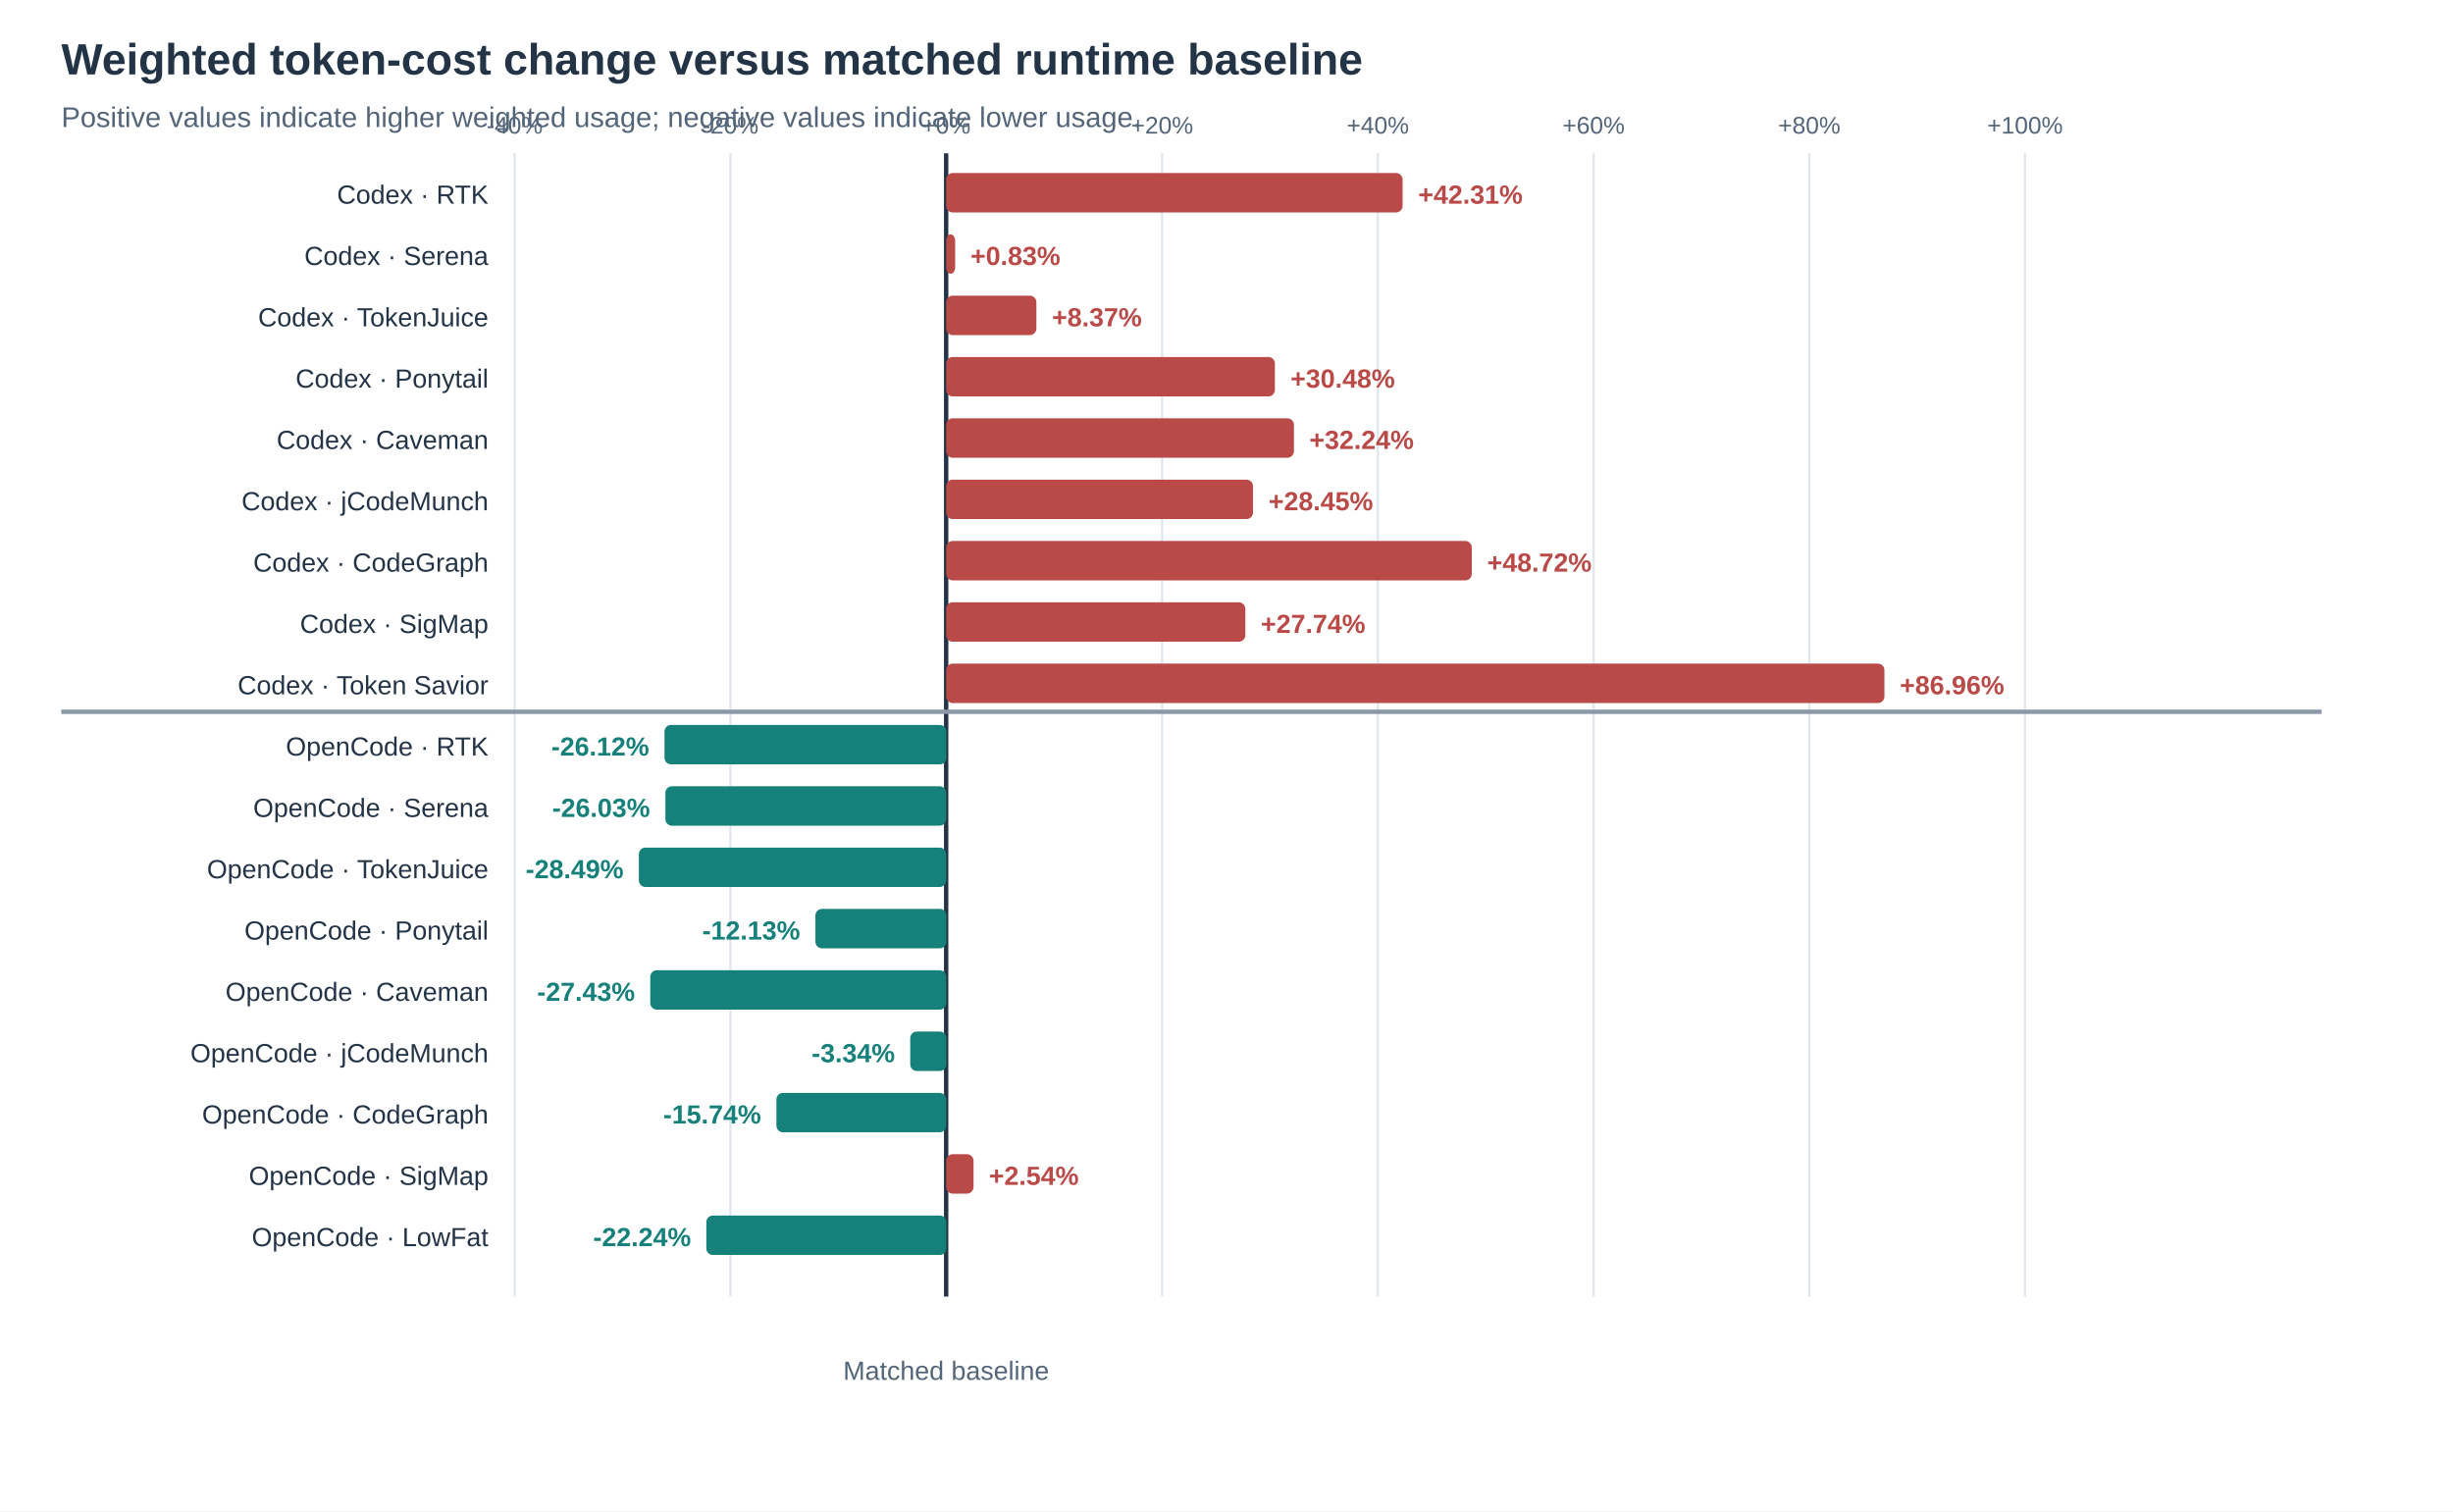
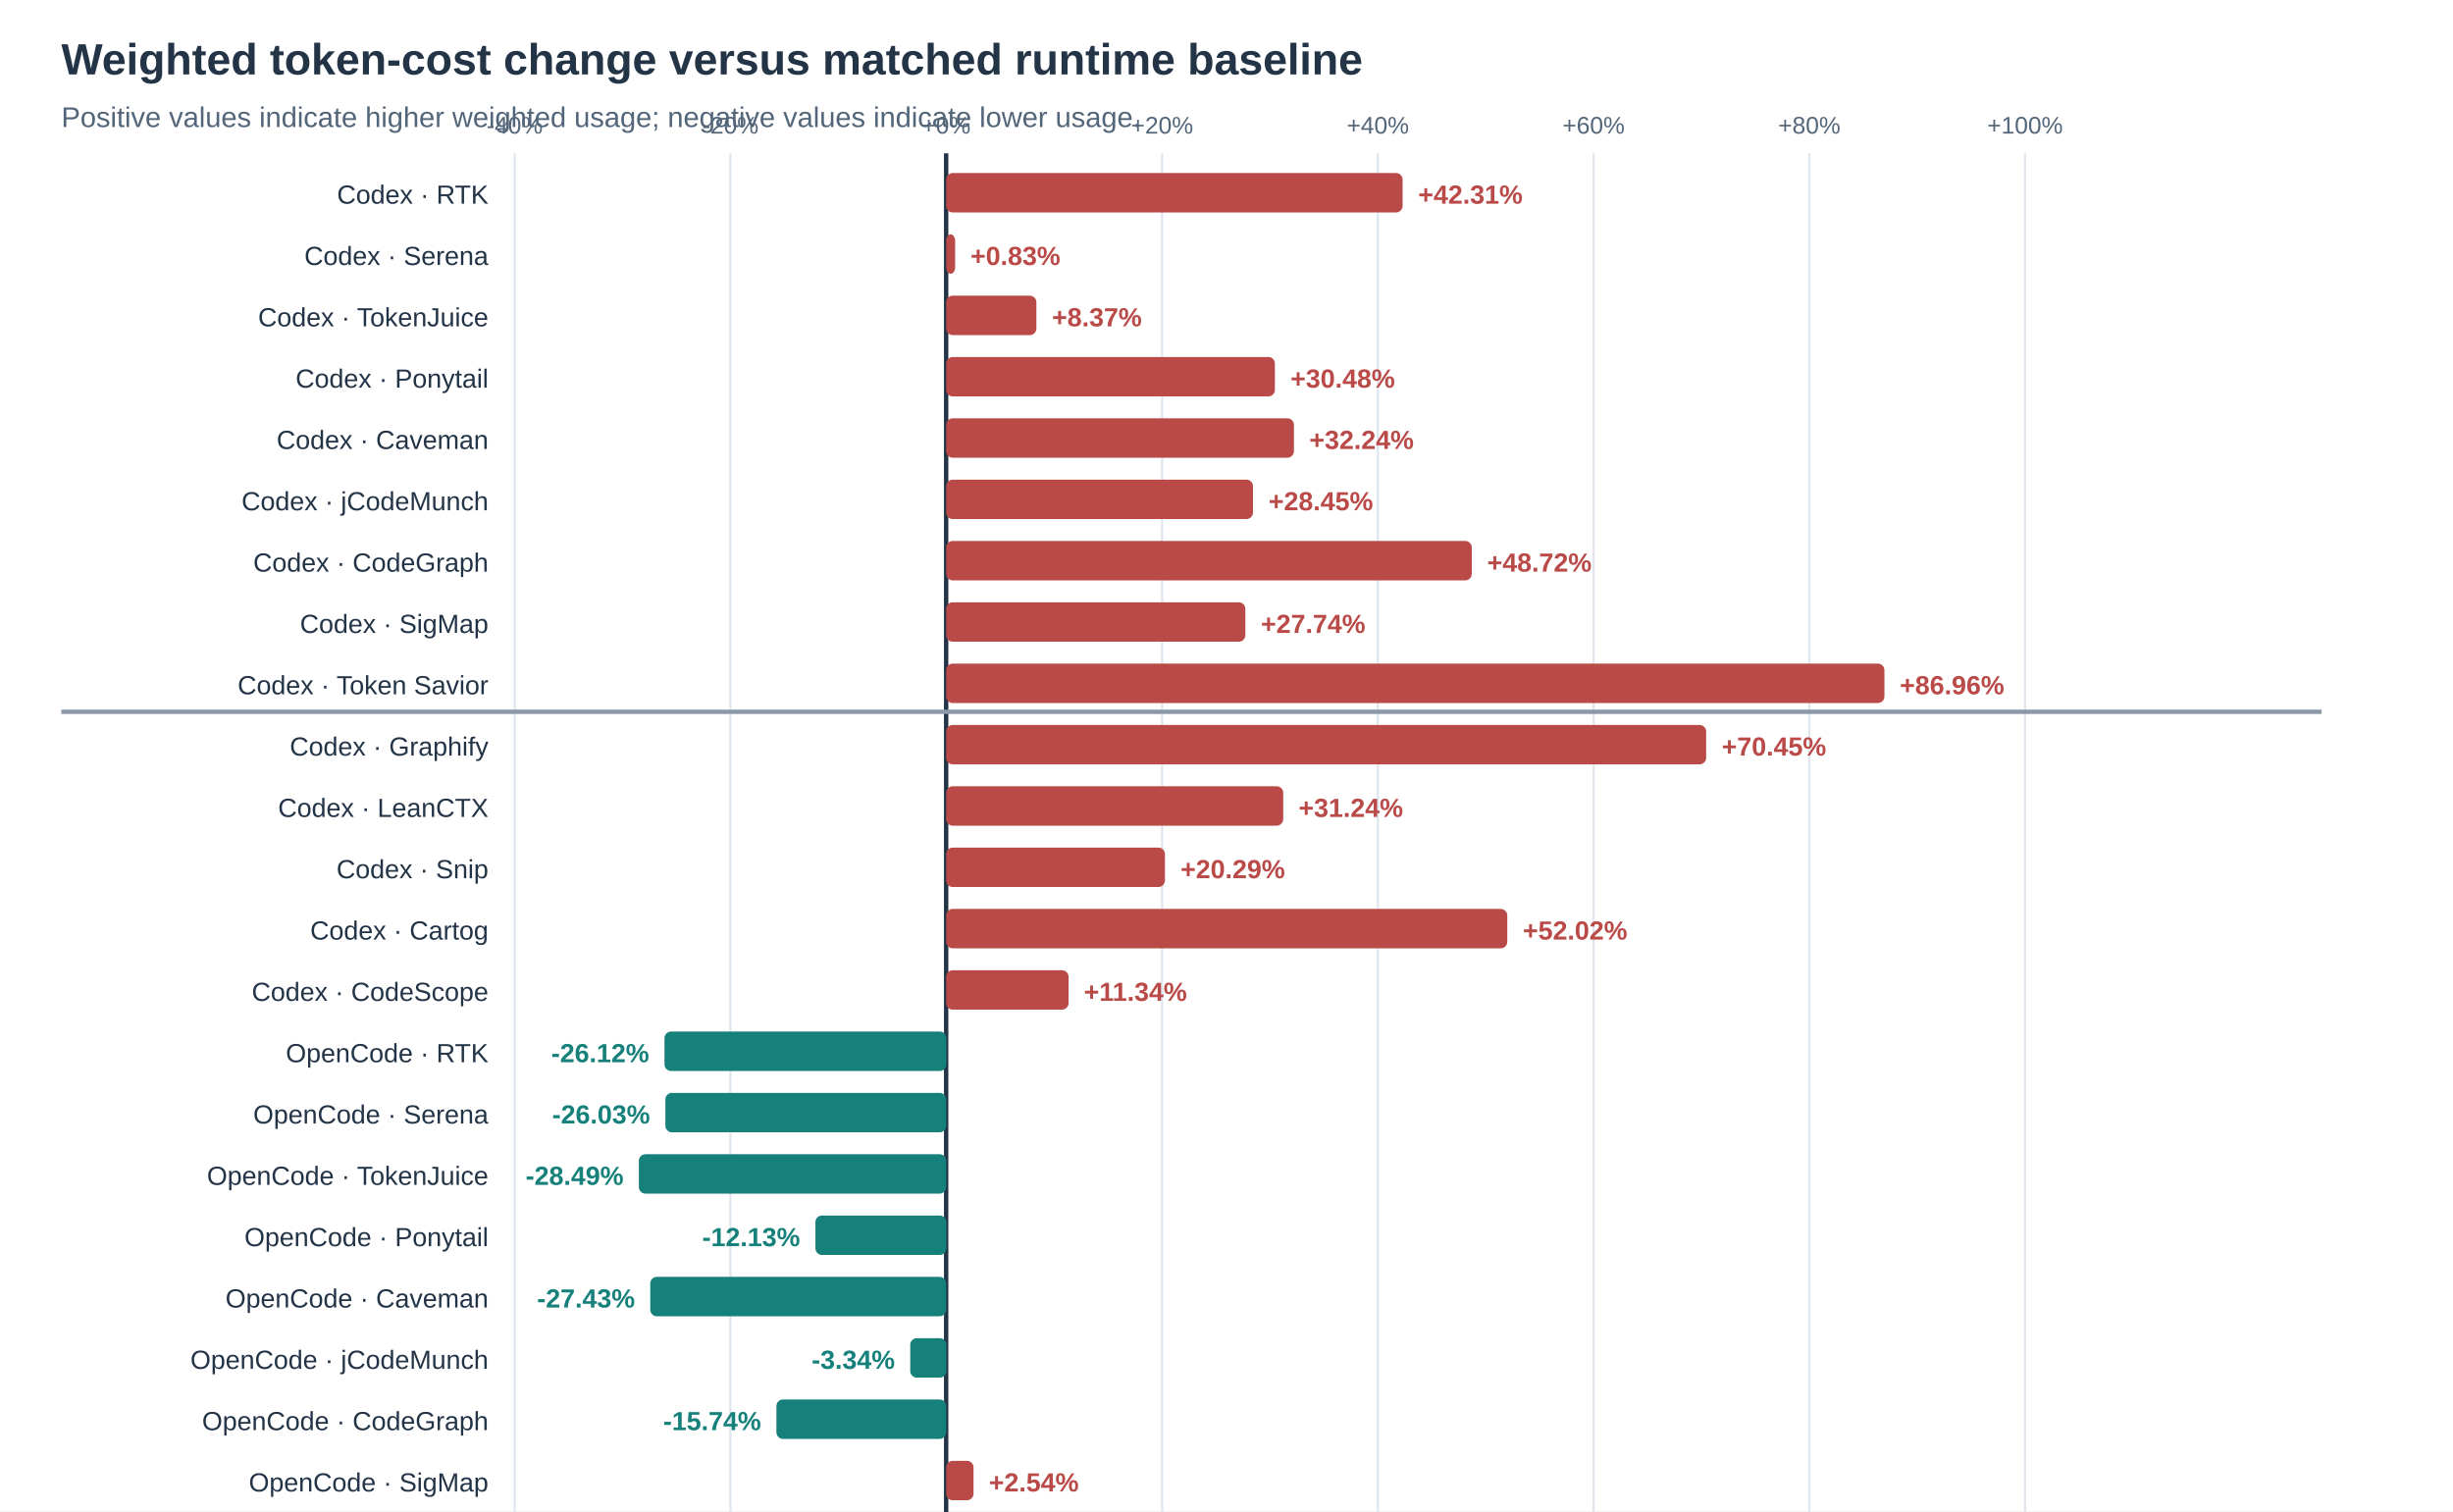
<svg xmlns="http://www.w3.org/2000/svg" width="1120" height="690" viewBox="0 0 1120 690">
  <rect width="100%" height="100%" fill="white" />
  <text x="28.0" y="34.0" font-family="Arial,Helvetica,sans-serif" font-size="20px" text-anchor="start" fill="#243447" font-weight="700">Weighted token-cost change versus matched runtime baseline</text>
  <text x="28.0" y="58.0" font-family="Arial,Helvetica,sans-serif" font-size="13px" text-anchor="start" fill="#536579" font-weight="400">Positive values indicate higher weighted usage; negative values indicate lower usage.</text>
-   <line x1="235.0" y1="70" x2="235.0" y2="592" stroke="#dfe6ee" stroke-width="1" />
+   <line x1="235.0" y1="70" x2="235.0" y2="732" stroke="#dfe6ee" stroke-width="1" />
  <text x="235.0" y="61.0" font-family="Arial,Helvetica,sans-serif" font-size="11px" text-anchor="middle" fill="#536579" font-weight="400">-40%</text>
-   <line x1="333.5" y1="70" x2="333.5" y2="592" stroke="#dfe6ee" stroke-width="1" />
+   <line x1="333.5" y1="70" x2="333.5" y2="732" stroke="#dfe6ee" stroke-width="1" />
  <text x="333.5" y="61.0" font-family="Arial,Helvetica,sans-serif" font-size="11px" text-anchor="middle" fill="#536579" font-weight="400">-20%</text>
-   <line x1="432.0" y1="70" x2="432.0" y2="592" stroke="#dfe6ee" stroke-width="1" />
+   <line x1="432.0" y1="70" x2="432.0" y2="732" stroke="#dfe6ee" stroke-width="1" />
  <text x="432.0" y="61.0" font-family="Arial,Helvetica,sans-serif" font-size="11px" text-anchor="middle" fill="#536579" font-weight="400">+0%</text>
-   <line x1="530.6" y1="70" x2="530.6" y2="592" stroke="#dfe6ee" stroke-width="1" />
+   <line x1="530.6" y1="70" x2="530.6" y2="732" stroke="#dfe6ee" stroke-width="1" />
  <text x="530.6" y="61.0" font-family="Arial,Helvetica,sans-serif" font-size="11px" text-anchor="middle" fill="#536579" font-weight="400">+20%</text>
-   <line x1="629.1" y1="70" x2="629.1" y2="592" stroke="#dfe6ee" stroke-width="1" />
+   <line x1="629.1" y1="70" x2="629.1" y2="732" stroke="#dfe6ee" stroke-width="1" />
  <text x="629.1" y="61.0" font-family="Arial,Helvetica,sans-serif" font-size="11px" text-anchor="middle" fill="#536579" font-weight="400">+40%</text>
-   <line x1="727.6" y1="70" x2="727.6" y2="592" stroke="#dfe6ee" stroke-width="1" />
+   <line x1="727.6" y1="70" x2="727.6" y2="732" stroke="#dfe6ee" stroke-width="1" />
  <text x="727.6" y="61.0" font-family="Arial,Helvetica,sans-serif" font-size="11px" text-anchor="middle" fill="#536579" font-weight="400">+60%</text>
-   <line x1="826.1" y1="70" x2="826.1" y2="592" stroke="#dfe6ee" stroke-width="1" />
+   <line x1="826.1" y1="70" x2="826.1" y2="732" stroke="#dfe6ee" stroke-width="1" />
  <text x="826.1" y="61.0" font-family="Arial,Helvetica,sans-serif" font-size="11px" text-anchor="middle" fill="#536579" font-weight="400">+80%</text>
-   <line x1="924.6" y1="70" x2="924.6" y2="592" stroke="#dfe6ee" stroke-width="1" />
+   <line x1="924.6" y1="70" x2="924.6" y2="732" stroke="#dfe6ee" stroke-width="1" />
  <text x="924.6" y="61.0" font-family="Arial,Helvetica,sans-serif" font-size="11px" text-anchor="middle" fill="#536579" font-weight="400">+100%</text>
-   <line x1="432.0" y1="70" x2="432.0" y2="592" stroke="#243447" stroke-width="2" />
+   <line x1="432.0" y1="70" x2="432.0" y2="732" stroke="#243447" stroke-width="2" />
  <text x="223.0" y="93.0" font-family="Arial,Helvetica,sans-serif" font-size="12px" text-anchor="end" fill="#243447" font-weight="400">Codex · RTK</text>
  <rect x="432.0" y="79" width="208.4" height="18" rx="3" fill="#b94a48" />
  <text x="647.5" y="93.0" font-family="Arial,Helvetica,sans-serif" font-size="12px" text-anchor="start" fill="#b94a48" font-weight="700">+42.31%</text>
  <text x="223.0" y="121.0" font-family="Arial,Helvetica,sans-serif" font-size="12px" text-anchor="end" fill="#243447" font-weight="400">Codex · Serena</text>
  <rect x="432.0" y="107" width="4.1" height="18" rx="3" fill="#b94a48" />
  <text x="443.1" y="121.0" font-family="Arial,Helvetica,sans-serif" font-size="12px" text-anchor="start" fill="#b94a48" font-weight="700">+0.83%</text>
  <text x="223.0" y="149.0" font-family="Arial,Helvetica,sans-serif" font-size="12px" text-anchor="end" fill="#243447" font-weight="400">Codex · TokenJuice</text>
  <rect x="432.0" y="135" width="41.2" height="18" rx="3" fill="#b94a48" />
  <text x="480.3" y="149.0" font-family="Arial,Helvetica,sans-serif" font-size="12px" text-anchor="start" fill="#b94a48" font-weight="700">+8.37%</text>
  <text x="223.0" y="177.0" font-family="Arial,Helvetica,sans-serif" font-size="12px" text-anchor="end" fill="#243447" font-weight="400">Codex · Ponytail</text>
  <rect x="432.0" y="163" width="150.1" height="18" rx="3" fill="#b94a48" />
  <text x="589.2" y="177.0" font-family="Arial,Helvetica,sans-serif" font-size="12px" text-anchor="start" fill="#b94a48" font-weight="700">+30.48%</text>
  <text x="223.0" y="205.0" font-family="Arial,Helvetica,sans-serif" font-size="12px" text-anchor="end" fill="#243447" font-weight="400">Codex · Caveman</text>
  <rect x="432.0" y="191" width="158.8" height="18" rx="3" fill="#b94a48" />
  <text x="597.8" y="205.0" font-family="Arial,Helvetica,sans-serif" font-size="12px" text-anchor="start" fill="#b94a48" font-weight="700">+32.24%</text>
  <text x="223.0" y="233.0" font-family="Arial,Helvetica,sans-serif" font-size="12px" text-anchor="end" fill="#243447" font-weight="400">Codex · jCodeMunch</text>
  <rect x="432.0" y="219" width="140.1" height="18" rx="3" fill="#b94a48" />
  <text x="579.2" y="233.0" font-family="Arial,Helvetica,sans-serif" font-size="12px" text-anchor="start" fill="#b94a48" font-weight="700">+28.45%</text>
  <text x="223.0" y="261.0" font-family="Arial,Helvetica,sans-serif" font-size="12px" text-anchor="end" fill="#243447" font-weight="400">Codex · CodeGraph</text>
  <rect x="432.0" y="247" width="240.0" height="18" rx="3" fill="#b94a48" />
  <text x="679.0" y="261.0" font-family="Arial,Helvetica,sans-serif" font-size="12px" text-anchor="start" fill="#b94a48" font-weight="700">+48.72%</text>
  <text x="223.0" y="289.0" font-family="Arial,Helvetica,sans-serif" font-size="12px" text-anchor="end" fill="#243447" font-weight="400">Codex · SigMap</text>
  <rect x="432.0" y="275" width="136.6" height="18" rx="3" fill="#b94a48" />
  <text x="575.7" y="289.0" font-family="Arial,Helvetica,sans-serif" font-size="12px" text-anchor="start" fill="#b94a48" font-weight="700">+27.74%</text>
  <text x="223.0" y="317.0" font-family="Arial,Helvetica,sans-serif" font-size="12px" text-anchor="end" fill="#243447" font-weight="400">Codex · Token Savior</text>
  <rect x="432.0" y="303" width="428.4" height="18" rx="3" fill="#b94a48" />
  <text x="867.4" y="317.0" font-family="Arial,Helvetica,sans-serif" font-size="12px" text-anchor="start" fill="#b94a48" font-weight="700">+86.96%</text>
  <line x1="28" y1="325" x2="1060" y2="325" stroke="#8b98a8" stroke-width="2" />
-   <text x="223.0" y="345.0" font-family="Arial,Helvetica,sans-serif" font-size="12px" text-anchor="end" fill="#243447" font-weight="400">OpenCode · RTK</text>
-   <rect x="303.4" y="331" width="128.7" height="18" rx="3" fill="#16807a" />
-   <text x="296.4" y="345.0" font-family="Arial,Helvetica,sans-serif" font-size="12px" text-anchor="end" fill="#16807a" font-weight="700">-26.12%</text>
-   <text x="223.0" y="373.0" font-family="Arial,Helvetica,sans-serif" font-size="12px" text-anchor="end" fill="#243447" font-weight="400">OpenCode · Serena</text>
-   <rect x="303.8" y="359" width="128.2" height="18" rx="3" fill="#16807a" />
-   <text x="296.8" y="373.0" font-family="Arial,Helvetica,sans-serif" font-size="12px" text-anchor="end" fill="#16807a" font-weight="700">-26.03%</text>
-   <text x="223.0" y="401.0" font-family="Arial,Helvetica,sans-serif" font-size="12px" text-anchor="end" fill="#243447" font-weight="400">OpenCode · TokenJuice</text>
-   <rect x="291.7" y="387" width="140.3" height="18" rx="3" fill="#16807a" />
-   <text x="284.7" y="401.0" font-family="Arial,Helvetica,sans-serif" font-size="12px" text-anchor="end" fill="#16807a" font-weight="700">-28.49%</text>
-   <text x="223.0" y="429.0" font-family="Arial,Helvetica,sans-serif" font-size="12px" text-anchor="end" fill="#243447" font-weight="400">OpenCode · Ponytail</text>
-   <rect x="372.3" y="415" width="59.8" height="18" rx="3" fill="#16807a" />
-   <text x="365.3" y="429.0" font-family="Arial,Helvetica,sans-serif" font-size="12px" text-anchor="end" fill="#16807a" font-weight="700">-12.13%</text>
-   <text x="223.0" y="457.0" font-family="Arial,Helvetica,sans-serif" font-size="12px" text-anchor="end" fill="#243447" font-weight="400">OpenCode · Caveman</text>
-   <rect x="296.9" y="443" width="135.1" height="18" rx="3" fill="#16807a" />
-   <text x="289.9" y="457.0" font-family="Arial,Helvetica,sans-serif" font-size="12px" text-anchor="end" fill="#16807a" font-weight="700">-27.43%</text>
-   <text x="223.0" y="485.0" font-family="Arial,Helvetica,sans-serif" font-size="12px" text-anchor="end" fill="#243447" font-weight="400">OpenCode · jCodeMunch</text>
-   <rect x="415.6" y="471" width="16.5" height="18" rx="3" fill="#16807a" />
-   <text x="408.6" y="485.0" font-family="Arial,Helvetica,sans-serif" font-size="12px" text-anchor="end" fill="#16807a" font-weight="700">-3.34%</text>
-   <text x="223.0" y="513.0" font-family="Arial,Helvetica,sans-serif" font-size="12px" text-anchor="end" fill="#243447" font-weight="400">OpenCode · CodeGraph</text>
-   <rect x="354.5" y="499" width="77.5" height="18" rx="3" fill="#16807a" />
-   <text x="347.5" y="513.0" font-family="Arial,Helvetica,sans-serif" font-size="12px" text-anchor="end" fill="#16807a" font-weight="700">-15.74%</text>
-   <text x="223.0" y="541.0" font-family="Arial,Helvetica,sans-serif" font-size="12px" text-anchor="end" fill="#243447" font-weight="400">OpenCode · SigMap</text>
-   <rect x="432.0" y="527" width="12.5" height="18" rx="3" fill="#b94a48" />
-   <text x="451.5" y="541.0" font-family="Arial,Helvetica,sans-serif" font-size="12px" text-anchor="start" fill="#b94a48" font-weight="700">+2.54%</text>
-   <text x="223.0" y="569.0" font-family="Arial,Helvetica,sans-serif" font-size="12px" text-anchor="end" fill="#243447" font-weight="400">OpenCode · LowFat</text>
-   <rect x="322.5" y="555" width="109.6" height="18" rx="3" fill="#16807a" />
-   <text x="315.5" y="569.0" font-family="Arial,Helvetica,sans-serif" font-size="12px" text-anchor="end" fill="#16807a" font-weight="700">-22.24%</text>
-   <text x="432.0" y="630.0" font-family="Arial,Helvetica,sans-serif" font-size="12px" text-anchor="middle" fill="#536579" font-weight="400">Matched baseline</text>
+   <text x="223.0" y="345.0" font-family="Arial,Helvetica,sans-serif" font-size="12px" text-anchor="end" fill="#243447" font-weight="400">Codex · Graphify</text>
+   <rect x="432.0" y="331" width="347.0" height="18" rx="3" fill="#b94a48" />
+   <text x="786.1" y="345.0" font-family="Arial,Helvetica,sans-serif" font-size="12px" text-anchor="start" fill="#b94a48" font-weight="700">+70.45%</text>
+   <text x="223.0" y="373.0" font-family="Arial,Helvetica,sans-serif" font-size="12px" text-anchor="end" fill="#243447" font-weight="400">Codex · LeanCTX</text>
+   <rect x="432.0" y="359" width="153.9" height="18" rx="3" fill="#b94a48" />
+   <text x="592.9" y="373.0" font-family="Arial,Helvetica,sans-serif" font-size="12px" text-anchor="start" fill="#b94a48" font-weight="700">+31.24%</text>
+   <text x="223.0" y="401.0" font-family="Arial,Helvetica,sans-serif" font-size="12px" text-anchor="end" fill="#243447" font-weight="400">Codex · Snip</text>
+   <rect x="432.0" y="387" width="99.9" height="18" rx="3" fill="#b94a48" />
+   <text x="539.0" y="401.0" font-family="Arial,Helvetica,sans-serif" font-size="12px" text-anchor="start" fill="#b94a48" font-weight="700">+20.29%</text>
+   <text x="223.0" y="429.0" font-family="Arial,Helvetica,sans-serif" font-size="12px" text-anchor="end" fill="#243447" font-weight="400">Codex · Cartog</text>
+   <rect x="432.0" y="415" width="256.2" height="18" rx="3" fill="#b94a48" />
+   <text x="695.3" y="429.0" font-family="Arial,Helvetica,sans-serif" font-size="12px" text-anchor="start" fill="#b94a48" font-weight="700">+52.02%</text>
+   <text x="223.0" y="457.0" font-family="Arial,Helvetica,sans-serif" font-size="12px" text-anchor="end" fill="#243447" font-weight="400">Codex · CodeScope</text>
+   <rect x="432.0" y="443" width="55.9" height="18" rx="3" fill="#b94a48" />
+   <text x="494.9" y="457.0" font-family="Arial,Helvetica,sans-serif" font-size="12px" text-anchor="start" fill="#b94a48" font-weight="700">+11.34%</text>
+   <text x="223.0" y="485.0" font-family="Arial,Helvetica,sans-serif" font-size="12px" text-anchor="end" fill="#243447" font-weight="400">OpenCode · RTK</text>
+   <rect x="303.4" y="471" width="128.7" height="18" rx="3" fill="#16807a" />
+   <text x="296.4" y="485.0" font-family="Arial,Helvetica,sans-serif" font-size="12px" text-anchor="end" fill="#16807a" font-weight="700">-26.12%</text>
+   <text x="223.0" y="513.0" font-family="Arial,Helvetica,sans-serif" font-size="12px" text-anchor="end" fill="#243447" font-weight="400">OpenCode · Serena</text>
+   <rect x="303.8" y="499" width="128.2" height="18" rx="3" fill="#16807a" />
+   <text x="296.8" y="513.0" font-family="Arial,Helvetica,sans-serif" font-size="12px" text-anchor="end" fill="#16807a" font-weight="700">-26.03%</text>
+   <text x="223.0" y="541.0" font-family="Arial,Helvetica,sans-serif" font-size="12px" text-anchor="end" fill="#243447" font-weight="400">OpenCode · TokenJuice</text>
+   <rect x="291.7" y="527" width="140.3" height="18" rx="3" fill="#16807a" />
+   <text x="284.7" y="541.0" font-family="Arial,Helvetica,sans-serif" font-size="12px" text-anchor="end" fill="#16807a" font-weight="700">-28.49%</text>
+   <text x="223.0" y="569.0" font-family="Arial,Helvetica,sans-serif" font-size="12px" text-anchor="end" fill="#243447" font-weight="400">OpenCode · Ponytail</text>
+   <rect x="372.3" y="555" width="59.8" height="18" rx="3" fill="#16807a" />
+   <text x="365.3" y="569.0" font-family="Arial,Helvetica,sans-serif" font-size="12px" text-anchor="end" fill="#16807a" font-weight="700">-12.13%</text>
+   <text x="223.0" y="597.0" font-family="Arial,Helvetica,sans-serif" font-size="12px" text-anchor="end" fill="#243447" font-weight="400">OpenCode · Caveman</text>
+   <rect x="296.9" y="583" width="135.1" height="18" rx="3" fill="#16807a" />
+   <text x="289.9" y="597.0" font-family="Arial,Helvetica,sans-serif" font-size="12px" text-anchor="end" fill="#16807a" font-weight="700">-27.43%</text>
+   <text x="223.0" y="625.0" font-family="Arial,Helvetica,sans-serif" font-size="12px" text-anchor="end" fill="#243447" font-weight="400">OpenCode · jCodeMunch</text>
+   <rect x="415.6" y="611" width="16.5" height="18" rx="3" fill="#16807a" />
+   <text x="408.6" y="625.0" font-family="Arial,Helvetica,sans-serif" font-size="12px" text-anchor="end" fill="#16807a" font-weight="700">-3.34%</text>
+   <text x="223.0" y="653.0" font-family="Arial,Helvetica,sans-serif" font-size="12px" text-anchor="end" fill="#243447" font-weight="400">OpenCode · CodeGraph</text>
+   <rect x="354.5" y="639" width="77.5" height="18" rx="3" fill="#16807a" />
+   <text x="347.5" y="653.0" font-family="Arial,Helvetica,sans-serif" font-size="12px" text-anchor="end" fill="#16807a" font-weight="700">-15.74%</text>
+   <text x="223.0" y="681.0" font-family="Arial,Helvetica,sans-serif" font-size="12px" text-anchor="end" fill="#243447" font-weight="400">OpenCode · SigMap</text>
+   <rect x="432.0" y="667" width="12.5" height="18" rx="3" fill="#b94a48" />
+   <text x="451.5" y="681.0" font-family="Arial,Helvetica,sans-serif" font-size="12px" text-anchor="start" fill="#b94a48" font-weight="700">+2.54%</text>
+   <text x="223.0" y="709.0" font-family="Arial,Helvetica,sans-serif" font-size="12px" text-anchor="end" fill="#243447" font-weight="400">OpenCode · LowFat</text>
+   <rect x="322.5" y="695" width="109.6" height="18" rx="3" fill="#16807a" />
+   <text x="315.5" y="709.0" font-family="Arial,Helvetica,sans-serif" font-size="12px" text-anchor="end" fill="#16807a" font-weight="700">-22.24%</text>
+   <text x="432.0" y="770.0" font-family="Arial,Helvetica,sans-serif" font-size="12px" text-anchor="middle" fill="#536579" font-weight="400">Matched baseline</text>
</svg>
